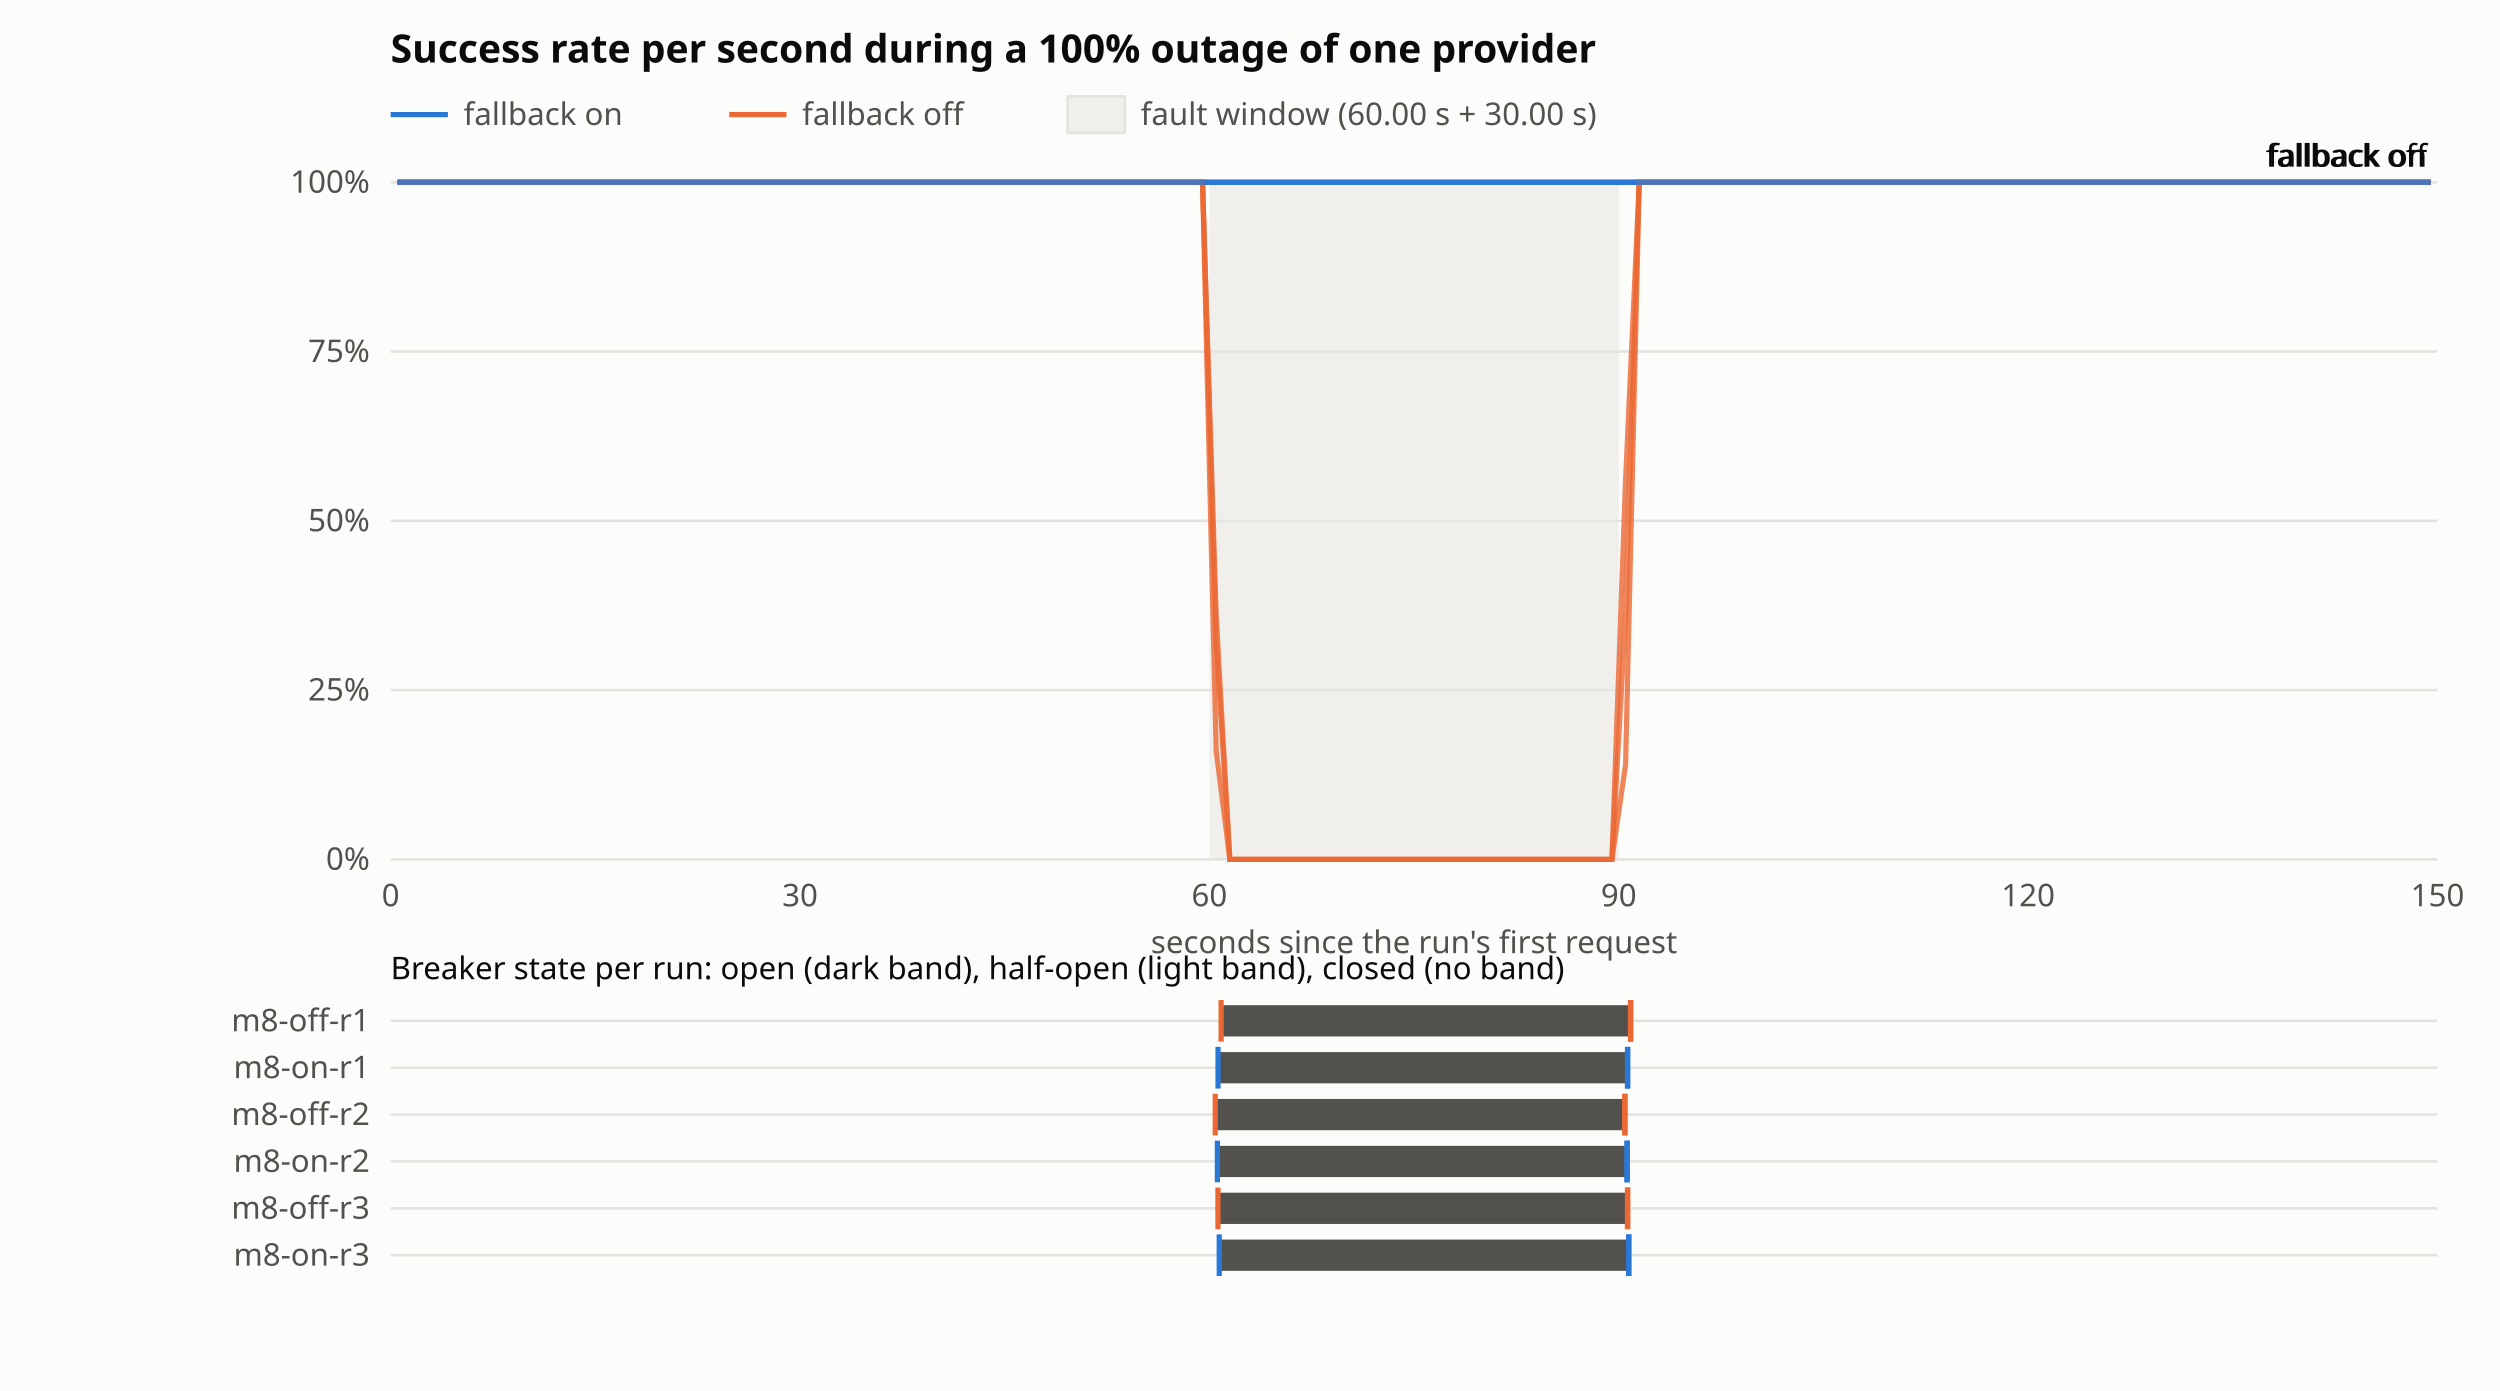
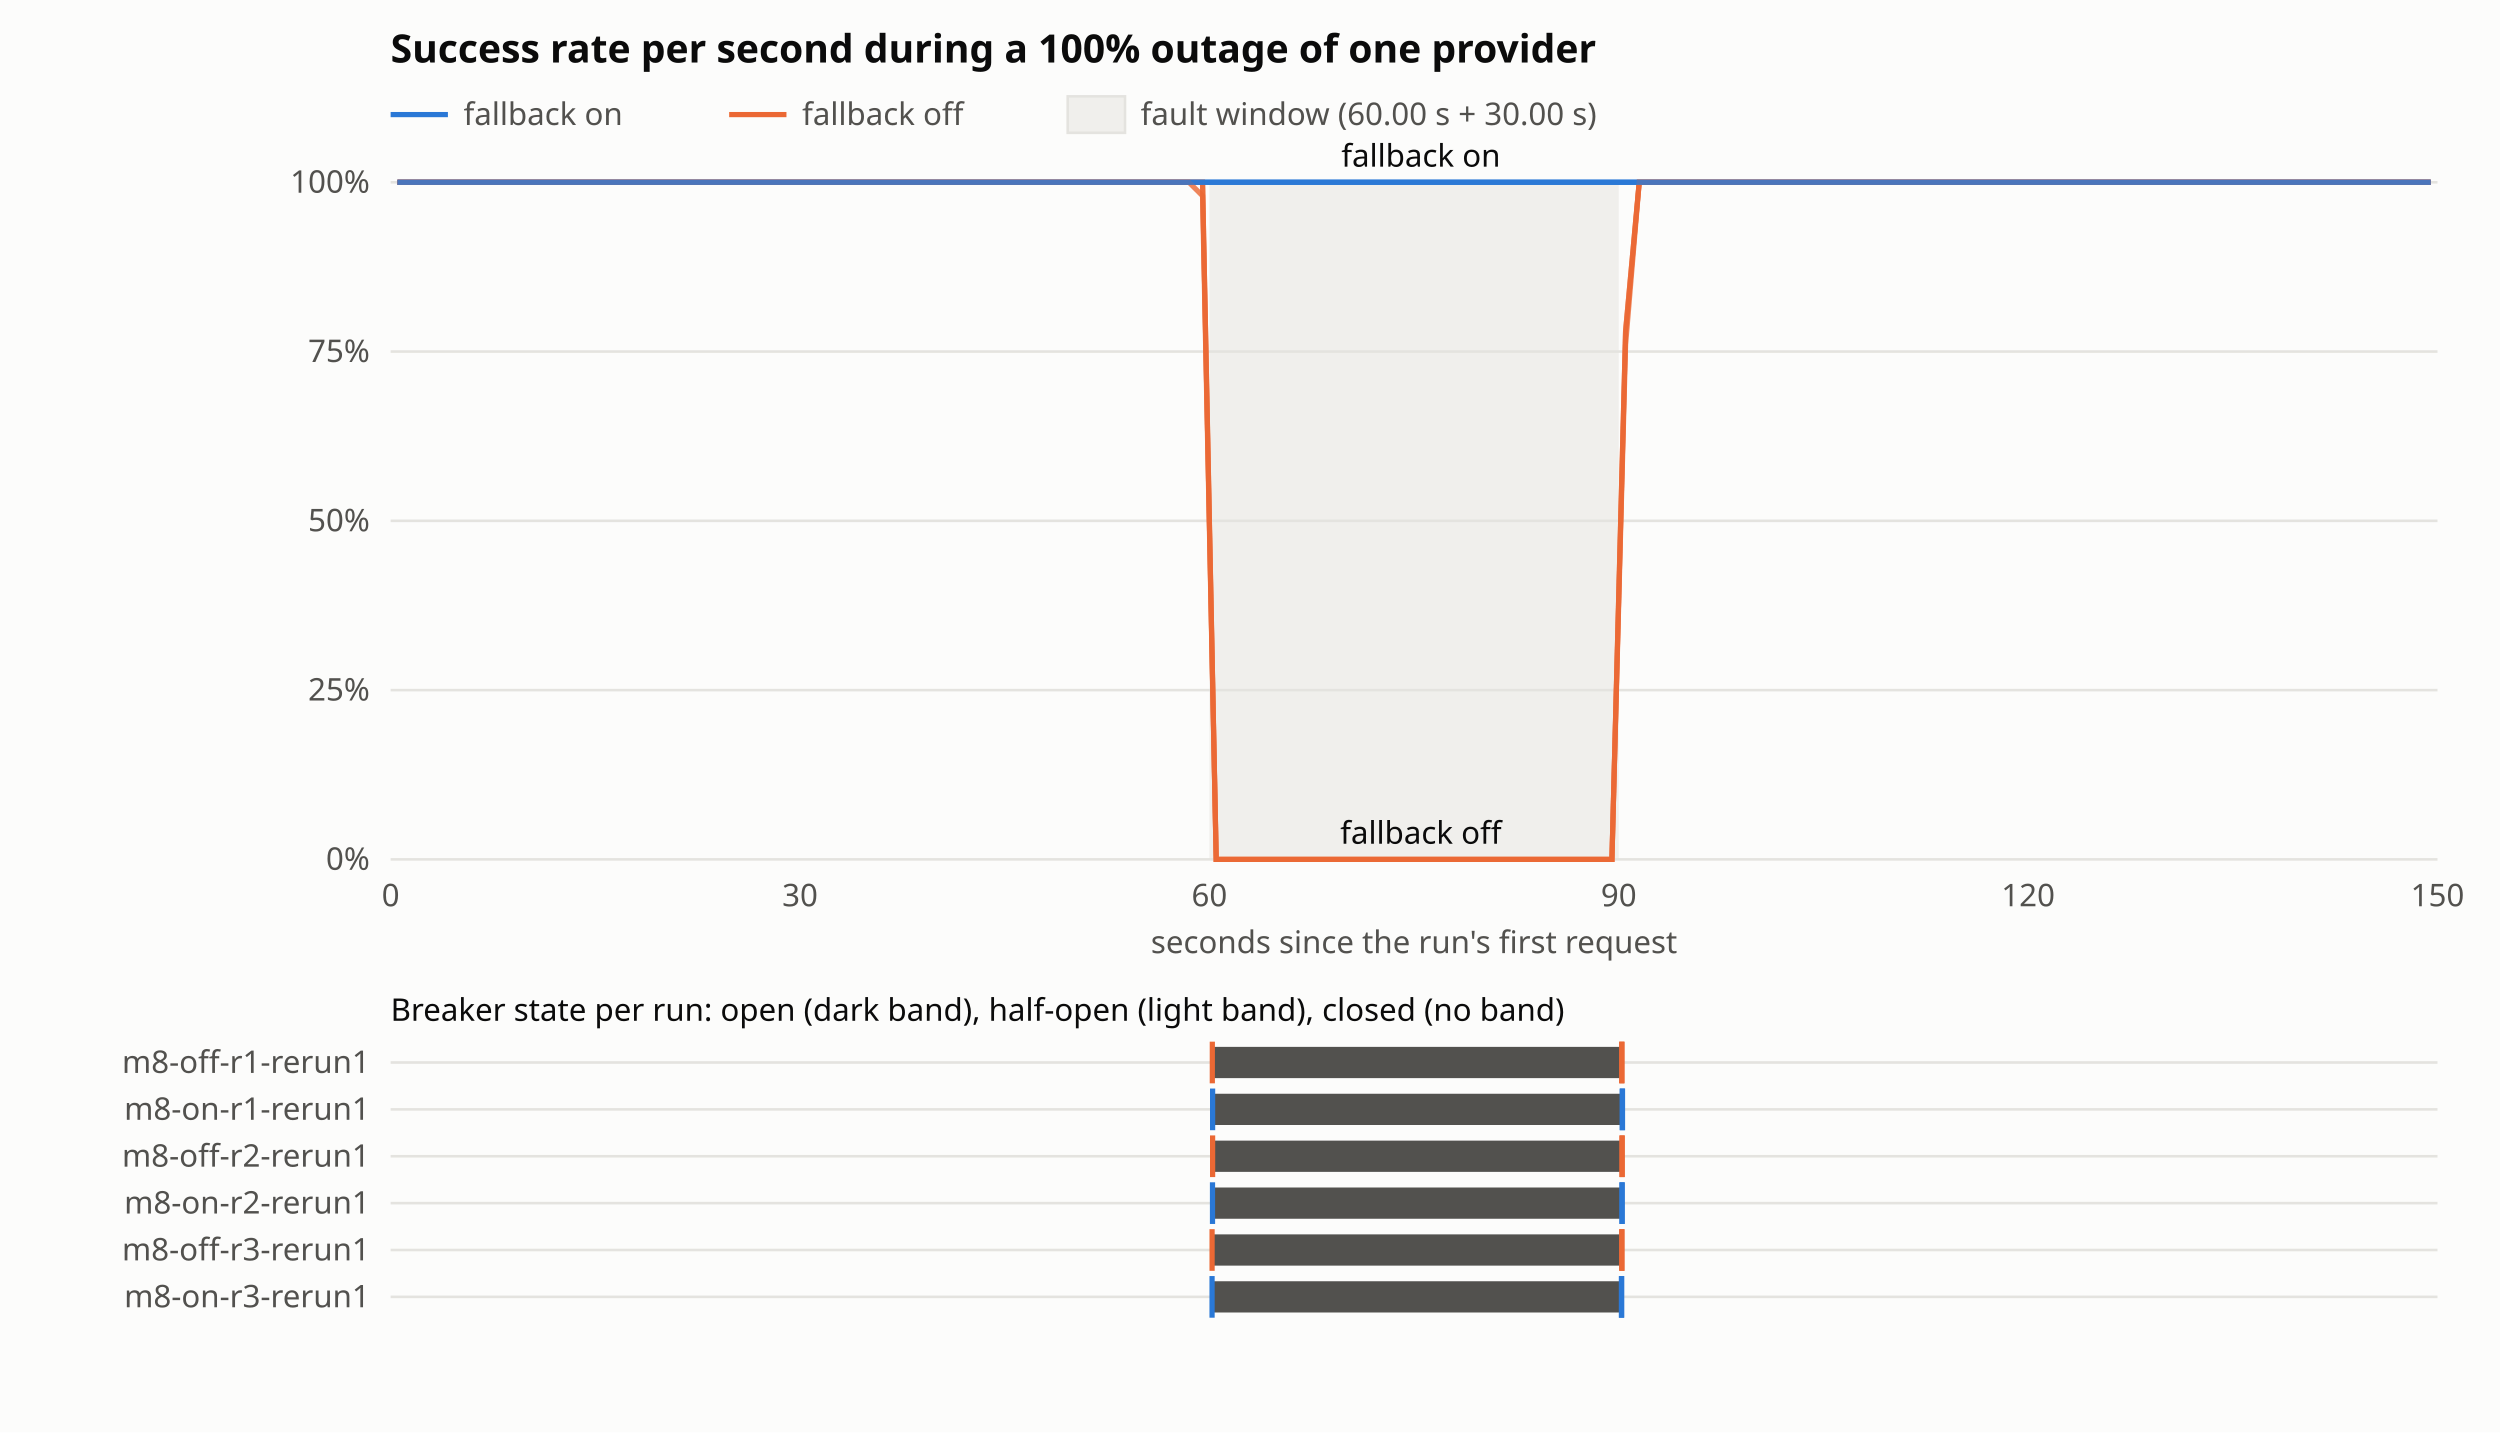
- <svg xmlns="http://www.w3.org/2000/svg" width="960" height="534" viewBox="0 0 960 534" font-family="system-ui, sans-serif" font-size="12">
-   <rect x="0" y="0" width="960" height="534" fill="#fcfcfb" />
+ <svg xmlns="http://www.w3.org/2000/svg" width="960" height="550" viewBox="0 0 960 550" font-family="system-ui, sans-serif" font-size="12">
+   <rect x="0" y="0" width="960" height="550" fill="#fcfcfb" />
  <text x="150" y="24" font-size="15" font-weight="600" fill="#0b0b0b">Success rate per second during a 100% outage of one provider</text>
  <line x1="150" y1="44" x2="172" y2="44" stroke="#2a78d6" stroke-width="2" />
  <text x="178" y="48" fill="#52514e">fallback on</text>
  <line x1="280" y1="44" x2="302" y2="44" stroke="#eb6834" stroke-width="2" />
  <text x="308" y="48" fill="#52514e">fallback off</text>
  <rect x="410" y="37" width="22" height="14" fill="#f0efec" stroke="#e4e3df" />
  <text x="438" y="48" fill="#52514e">fault window (60.00 s + 30.00 s)</text>
  <rect data-role="window" x="464.40" y="70" width="157.20" height="260" fill="#f0efec" />
  <line x1="150" y1="330.00" x2="936" y2="330.00" stroke="#e4e3df" stroke-width="1" />
  <text x="142" y="334.00" text-anchor="end" fill="#52514e">0%</text>
  <line x1="150" y1="265.00" x2="936" y2="265.00" stroke="#e4e3df" stroke-width="1" />
  <text x="142" y="269.00" text-anchor="end" fill="#52514e">25%</text>
  <line x1="150" y1="200.00" x2="936" y2="200.00" stroke="#e4e3df" stroke-width="1" />
  <text x="142" y="204.00" text-anchor="end" fill="#52514e">50%</text>
  <line x1="150" y1="135.00" x2="936" y2="135.00" stroke="#e4e3df" stroke-width="1" />
  <text x="142" y="139.00" text-anchor="end" fill="#52514e">75%</text>
  <line x1="150" y1="70.00" x2="936" y2="70.00" stroke="#e4e3df" stroke-width="1" />
  <text x="142" y="74.00" text-anchor="end" fill="#52514e">100%</text>
  <text x="150.00" y="348" text-anchor="middle" fill="#52514e">0</text>
  <text x="307.20" y="348" text-anchor="middle" fill="#52514e">30</text>
  <text x="464.40" y="348" text-anchor="middle" fill="#52514e">60</text>
  <text x="621.60" y="348" text-anchor="middle" fill="#52514e">90</text>
  <text x="778.80" y="348" text-anchor="middle" fill="#52514e">120</text>
  <text x="936.00" y="348" text-anchor="middle" fill="#52514e">150</text>
  <text x="543.00" y="366" text-anchor="middle" fill="#52514e">seconds since the run's first request</text>
-   <polyline data-run="m8-off-r1" data-variant="off" points="152.62,70.00 157.86,70.00 163.10,70.00 168.34,70.00 173.58,70.00 178.82,70.00 184.06,70.00 189.30,70.00 194.54,70.00 199.78,70.00 205.02,70.00 210.26,70.00 215.50,70.00 220.74,70.00 225.98,70.00 231.22,70.00 236.46,70.00 241.70,70.00 246.94,70.00 252.18,70.00 257.42,70.00 262.66,70.00 267.90,70.00 273.14,70.00 278.38,70.00 283.62,70.00 288.86,70.00 294.10,70.00 299.34,70.00 304.58,70.00 309.82,70.00 315.06,70.00 320.30,70.00 325.54,70.00 330.78,70.00 336.02,70.00 341.26,70.00 346.50,70.00 351.74,70.00 356.98,70.00 362.22,70.00 367.46,70.00 372.70,70.00 377.94,70.00 383.18,70.00 388.42,70.00 393.66,70.00 398.90,70.00 404.14,70.00 409.38,70.00 414.62,70.00 419.86,70.00 425.10,70.00 430.34,70.00 435.58,70.00 440.82,70.00 446.06,70.00 451.30,70.00 456.54,70.00 461.78,70.00 467.02,246.80 472.26,330.00 477.50,330.00 482.74,330.00 487.98,330.00 493.22,330.00 498.46,330.00 503.70,330.00 508.94,330.00 514.18,330.00 519.42,330.00 524.66,330.00 529.90,330.00 535.14,330.00 540.38,330.00 545.62,330.00 550.86,330.00 556.10,330.00 561.34,330.00 566.58,330.00 571.82,330.00 577.06,330.00 582.30,330.00 587.54,330.00 592.78,330.00 598.02,330.00 603.26,330.00 608.50,330.00 613.74,330.00 618.98,330.00 624.22,293.60 629.46,70.00 634.70,70.00 639.94,70.00 645.18,70.00 650.42,70.00 655.66,70.00 660.90,70.00 666.14,70.00 671.38,70.00 676.62,70.00 681.86,70.00 687.10,70.00 692.34,70.00 697.58,70.00 702.82,70.00 708.06,70.00 713.30,70.00 718.54,70.00 723.78,70.00 729.02,70.00 734.26,70.00 739.50,70.00 744.74,70.00 749.98,70.00 755.22,70.00 760.46,70.00 765.70,70.00 770.94,70.00 776.18,70.00 781.42,70.00 786.66,70.00 791.90,70.00 797.14,70.00 802.38,70.00 807.62,70.00 812.86,70.00 818.10,70.00 823.34,70.00 828.58,70.00 833.82,70.00 839.06,70.00 844.30,70.00 849.54,70.00 854.78,70.00 860.02,70.00 865.26,70.00 870.50,70.00 875.74,70.00 880.98,70.00 886.22,70.00 891.46,70.00 896.70,70.00 901.94,70.00 907.18,70.00 912.42,70.00 917.66,70.00 922.90,70.00 928.14,70.00 933.38,70.00" fill="none" stroke="#eb6834" stroke-width="2" stroke-opacity="0.8" />
-   <polyline data-run="m8-on-r1" data-variant="on" points="152.62,70.00 157.86,70.00 163.10,70.00 168.34,70.00 173.58,70.00 178.82,70.00 184.06,70.00 189.30,70.00 194.54,70.00 199.78,70.00 205.02,70.00 210.26,70.00 215.50,70.00 220.74,70.00 225.98,70.00 231.22,70.00 236.46,70.00 241.70,70.00 246.94,70.00 252.18,70.00 257.42,70.00 262.66,70.00 267.90,70.00 273.14,70.00 278.38,70.00 283.62,70.00 288.86,70.00 294.10,70.00 299.34,70.00 304.58,70.00 309.82,70.00 315.06,70.00 320.30,70.00 325.54,70.00 330.78,70.00 336.02,70.00 341.26,70.00 346.50,70.00 351.74,70.00 356.98,70.00 362.22,70.00 367.46,70.00 372.70,70.00 377.94,70.00 383.18,70.00 388.42,70.00 393.66,70.00 398.90,70.00 404.14,70.00 409.38,70.00 414.62,70.00 419.86,70.00 425.10,70.00 430.34,70.00 435.58,70.00 440.82,70.00 446.06,70.00 451.30,70.00 456.54,70.00 461.78,70.00 467.02,70.00 472.26,70.00 477.50,70.00 482.74,70.00 487.98,70.00 493.22,70.00 498.46,70.00 503.70,70.00 508.94,70.00 514.18,70.00 519.42,70.00 524.66,70.00 529.90,70.00 535.14,70.00 540.38,70.00 545.62,70.00 550.86,70.00 556.10,70.00 561.34,70.00 566.58,70.00 571.82,70.00 577.06,70.00 582.30,70.00 587.54,70.00 592.78,70.00 598.02,70.00 603.26,70.00 608.50,70.00 613.74,70.00 618.98,70.00 624.22,70.00 629.46,70.00 634.70,70.00 639.94,70.00 645.18,70.00 650.42,70.00 655.66,70.00 660.90,70.00 666.14,70.00 671.38,70.00 676.62,70.00 681.86,70.00 687.10,70.00 692.34,70.00 697.58,70.00 702.82,70.00 708.06,70.00 713.30,70.00 718.54,70.00 723.78,70.00 729.02,70.00 734.26,70.00 739.50,70.00 744.74,70.00 749.98,70.00 755.22,70.00 760.46,70.00 765.70,70.00 770.94,70.00 776.18,70.00 781.42,70.00 786.66,70.00 791.90,70.00 797.14,70.00 802.38,70.00 807.62,70.00 812.86,70.00 818.10,70.00 823.34,70.00 828.58,70.00 833.82,70.00 839.06,70.00 844.30,70.00 849.54,70.00 854.78,70.00 860.02,70.00 865.26,70.00 870.50,70.00 875.74,70.00 880.98,70.00 886.22,70.00 891.46,70.00 896.70,70.00 901.94,70.00 907.18,70.00 912.42,70.00 917.66,70.00 922.90,70.00 928.14,70.00 933.38,70.00" fill="none" stroke="#2a78d6" stroke-width="2" stroke-opacity="0.8" />
-   <polyline data-run="m8-off-r2" data-variant="off" points="152.62,70.00 157.86,70.00 163.10,70.00 168.34,70.00 173.58,70.00 178.82,70.00 184.06,70.00 189.30,70.00 194.54,70.00 199.78,70.00 205.02,70.00 210.26,70.00 215.50,70.00 220.74,70.00 225.98,70.00 231.22,70.00 236.46,70.00 241.70,70.00 246.94,70.00 252.18,70.00 257.42,70.00 262.66,70.00 267.90,70.00 273.14,70.00 278.38,70.00 283.62,70.00 288.86,70.00 294.10,70.00 299.34,70.00 304.58,70.00 309.82,70.00 315.06,70.00 320.30,70.00 325.54,70.00 330.78,70.00 336.02,70.00 341.26,70.00 346.50,70.00 351.74,70.00 356.98,70.00 362.22,70.00 367.46,70.00 372.70,70.00 377.94,70.00 383.18,70.00 388.42,70.00 393.66,70.00 398.90,70.00 404.14,70.00 409.38,70.00 414.62,70.00 419.86,70.00 425.10,70.00 430.34,70.00 435.58,70.00 440.82,70.00 446.06,70.00 451.30,70.00 456.54,70.00 461.78,70.00 467.02,288.40 472.26,330.00 477.50,330.00 482.74,330.00 487.98,330.00 493.22,330.00 498.46,330.00 503.70,330.00 508.94,330.00 514.18,330.00 519.42,330.00 524.66,330.00 529.90,330.00 535.14,330.00 540.38,330.00 545.62,330.00 550.86,330.00 556.10,330.00 561.34,330.00 566.58,330.00 571.82,330.00 577.06,330.00 582.30,330.00 587.54,330.00 592.78,330.00 598.02,330.00 603.26,330.00 608.50,330.00 613.74,330.00 618.98,330.00 624.22,184.40 629.46,70.00 634.70,70.00 639.94,70.00 645.18,70.00 650.42,70.00 655.66,70.00 660.90,70.00 666.14,70.00 671.38,70.00 676.62,70.00 681.86,70.00 687.10,70.00 692.34,70.00 697.58,70.00 702.82,70.00 708.06,70.00 713.30,70.00 718.54,70.00 723.78,70.00 729.02,70.00 734.26,70.00 739.50,70.00 744.74,70.00 749.98,70.00 755.22,70.00 760.46,70.00 765.70,70.00 770.94,70.00 776.18,70.00 781.42,70.00 786.66,70.00 791.90,70.00 797.14,70.00 802.38,70.00 807.62,70.00 812.86,70.00 818.10,70.00 823.34,70.00 828.58,70.00 833.82,70.00 839.06,70.00 844.30,70.00 849.54,70.00 854.78,70.00 860.02,70.00 865.26,70.00 870.50,70.00 875.74,70.00 880.98,70.00 886.22,70.00 891.46,70.00 896.70,70.00 901.94,70.00 907.18,70.00 912.42,70.00 917.66,70.00 922.90,70.00 928.14,70.00 933.38,70.00" fill="none" stroke="#eb6834" stroke-width="2" stroke-opacity="0.8" />
-   <polyline data-run="m8-on-r2" data-variant="on" points="152.62,70.00 157.86,70.00 163.10,70.00 168.34,70.00 173.58,70.00 178.82,70.00 184.06,70.00 189.30,70.00 194.54,70.00 199.78,70.00 205.02,70.00 210.26,70.00 215.50,70.00 220.74,70.00 225.98,70.00 231.22,70.00 236.46,70.00 241.70,70.00 246.94,70.00 252.18,70.00 257.42,70.00 262.66,70.00 267.90,70.00 273.14,70.00 278.38,70.00 283.62,70.00 288.86,70.00 294.10,70.00 299.34,70.00 304.58,70.00 309.82,70.00 315.06,70.00 320.30,70.00 325.54,70.00 330.78,70.00 336.02,70.00 341.26,70.00 346.50,70.00 351.74,70.00 356.98,70.00 362.22,70.00 367.46,70.00 372.70,70.00 377.94,70.00 383.18,70.00 388.42,70.00 393.66,70.00 398.90,70.00 404.14,70.00 409.38,70.00 414.62,70.00 419.86,70.00 425.10,70.00 430.34,70.00 435.58,70.00 440.82,70.00 446.06,70.00 451.30,70.00 456.54,70.00 461.78,70.00 467.02,70.00 472.26,70.00 477.50,70.00 482.74,70.00 487.98,70.00 493.22,70.00 498.46,70.00 503.70,70.00 508.94,70.00 514.18,70.00 519.42,70.00 524.66,70.00 529.90,70.00 535.14,70.00 540.38,70.00 545.62,70.00 550.86,70.00 556.10,70.00 561.34,70.00 566.58,70.00 571.82,70.00 577.06,70.00 582.30,70.00 587.54,70.00 592.78,70.00 598.02,70.00 603.26,70.00 608.50,70.00 613.74,70.00 618.98,70.00 624.22,70.00 629.46,70.00 634.70,70.00 639.94,70.00 645.18,70.00 650.42,70.00 655.66,70.00 660.90,70.00 666.14,70.00 671.38,70.00 676.62,70.00 681.86,70.00 687.10,70.00 692.34,70.00 697.58,70.00 702.82,70.00 708.06,70.00 713.30,70.00 718.54,70.00 723.78,70.00 729.02,70.00 734.26,70.00 739.50,70.00 744.74,70.00 749.98,70.00 755.22,70.00 760.46,70.00 765.70,70.00 770.94,70.00 776.18,70.00 781.42,70.00 786.66,70.00 791.90,70.00 797.14,70.00 802.38,70.00 807.62,70.00 812.86,70.00 818.10,70.00 823.34,70.00 828.58,70.00 833.82,70.00 839.06,70.00 844.30,70.00 849.54,70.00 854.78,70.00 860.02,70.00 865.26,70.00 870.50,70.00 875.74,70.00 880.98,70.00 886.22,70.00 891.46,70.00 896.70,70.00 901.94,70.00 907.18,70.00 912.42,70.00 917.66,70.00 922.90,70.00 928.14,70.00 933.38,70.00" fill="none" stroke="#2a78d6" stroke-width="2" stroke-opacity="0.8" />
-   <polyline data-run="m8-off-r3" data-variant="off" points="152.62,70.00 157.86,70.00 163.10,70.00 168.34,70.00 173.58,70.00 178.82,70.00 184.06,70.00 189.30,70.00 194.54,70.00 199.78,70.00 205.02,70.00 210.26,70.00 215.50,70.00 220.74,70.00 225.98,70.00 231.22,70.00 236.46,70.00 241.70,70.00 246.94,70.00 252.18,70.00 257.42,70.00 262.66,70.00 267.90,70.00 273.14,70.00 278.38,70.00 283.62,70.00 288.86,70.00 294.10,70.00 299.34,70.00 304.58,70.00 309.82,70.00 315.06,70.00 320.30,70.00 325.54,70.00 330.78,70.00 336.02,70.00 341.26,70.00 346.50,70.00 351.74,70.00 356.98,70.00 362.22,70.00 367.46,70.00 372.70,70.00 377.94,70.00 383.18,70.00 388.42,70.00 393.66,70.00 398.90,70.00 404.14,70.00 409.38,70.00 414.62,70.00 419.86,70.00 425.10,70.00 430.34,70.00 435.58,70.00 440.82,70.00 446.06,70.00 451.30,70.00 456.54,70.00 461.78,70.00 467.02,236.40 472.26,330.00 477.50,330.00 482.74,330.00 487.98,330.00 493.22,330.00 498.46,330.00 503.70,330.00 508.94,330.00 514.18,330.00 519.42,330.00 524.66,330.00 529.90,330.00 535.14,330.00 540.38,330.00 545.62,330.00 550.86,330.00 556.10,330.00 561.34,330.00 566.58,330.00 571.82,330.00 577.06,330.00 582.30,330.00 587.54,330.00 592.78,330.00 598.02,330.00 603.26,330.00 608.50,330.00 613.74,330.00 618.98,330.00 624.22,236.40 629.46,70.00 634.70,70.00 639.94,70.00 645.18,70.00 650.42,70.00 655.66,70.00 660.90,70.00 666.14,70.00 671.38,70.00 676.62,70.00 681.86,70.00 687.10,70.00 692.34,70.00 697.58,70.00 702.82,70.00 708.06,70.00 713.30,70.00 718.54,70.00 723.78,70.00 729.02,70.00 734.26,70.00 739.50,70.00 744.74,70.00 749.98,70.00 755.22,70.00 760.46,70.00 765.70,70.00 770.94,70.00 776.18,70.00 781.42,70.00 786.66,70.00 791.90,70.00 797.14,70.00 802.38,70.00 807.62,70.00 812.86,70.00 818.10,70.00 823.34,70.00 828.58,70.00 833.82,70.00 839.06,70.00 844.30,70.00 849.54,70.00 854.78,70.00 860.02,70.00 865.26,70.00 870.50,70.00 875.74,70.00 880.98,70.00 886.22,70.00 891.46,70.00 896.70,70.00 901.94,70.00 907.18,70.00 912.42,70.00 917.66,70.00 922.90,70.00 928.14,70.00 933.38,70.00" fill="none" stroke="#eb6834" stroke-width="2" stroke-opacity="0.8" />
-   <polyline data-run="m8-on-r3" data-variant="on" points="152.62,70.00 157.86,70.00 163.10,70.00 168.34,70.00 173.58,70.00 178.82,70.00 184.06,70.00 189.30,70.00 194.54,70.00 199.78,70.00 205.02,70.00 210.26,70.00 215.50,70.00 220.74,70.00 225.98,70.00 231.22,70.00 236.46,70.00 241.70,70.00 246.94,70.00 252.18,70.00 257.42,70.00 262.66,70.00 267.90,70.00 273.14,70.00 278.38,70.00 283.62,70.00 288.86,70.00 294.10,70.00 299.34,70.00 304.58,70.00 309.82,70.00 315.06,70.00 320.30,70.00 325.54,70.00 330.78,70.00 336.02,70.00 341.26,70.00 346.50,70.00 351.74,70.00 356.98,70.00 362.22,70.00 367.46,70.00 372.70,70.00 377.94,70.00 383.18,70.00 388.42,70.00 393.66,70.00 398.90,70.00 404.14,70.00 409.38,70.00 414.62,70.00 419.86,70.00 425.10,70.00 430.34,70.00 435.58,70.00 440.82,70.00 446.06,70.00 451.30,70.00 456.54,70.00 461.78,70.00 467.02,70.00 472.26,70.00 477.50,70.00 482.74,70.00 487.98,70.00 493.22,70.00 498.46,70.00 503.70,70.00 508.94,70.00 514.18,70.00 519.42,70.00 524.66,70.00 529.90,70.00 535.14,70.00 540.38,70.00 545.62,70.00 550.86,70.00 556.10,70.00 561.34,70.00 566.58,70.00 571.82,70.00 577.06,70.00 582.30,70.00 587.54,70.00 592.78,70.00 598.02,70.00 603.26,70.00 608.50,70.00 613.74,70.00 618.98,70.00 624.22,70.00 629.46,70.00 634.70,70.00 639.94,70.00 645.18,70.00 650.42,70.00 655.66,70.00 660.90,70.00 666.14,70.00 671.38,70.00 676.62,70.00 681.86,70.00 687.10,70.00 692.34,70.00 697.58,70.00 702.82,70.00 708.06,70.00 713.30,70.00 718.54,70.00 723.78,70.00 729.02,70.00 734.26,70.00 739.50,70.00 744.74,70.00 749.98,70.00 755.22,70.00 760.46,70.00 765.70,70.00 770.94,70.00 776.18,70.00 781.42,70.00 786.66,70.00 791.90,70.00 797.14,70.00 802.38,70.00 807.62,70.00 812.86,70.00 818.10,70.00 823.34,70.00 828.58,70.00 833.82,70.00 839.06,70.00 844.30,70.00 849.54,70.00 854.78,70.00 860.02,70.00 865.26,70.00 870.50,70.00 875.74,70.00 880.98,70.00 886.22,70.00 891.46,70.00 896.70,70.00 901.94,70.00 907.18,70.00 912.42,70.00 917.66,70.00 922.90,70.00 928.14,70.00 933.38,70.00" fill="none" stroke="#2a78d6" stroke-width="2" stroke-opacity="0.8" />
-   <text x="932.00" y="64.00" text-anchor="end" fill="#0b0b0b">fallback on</text>
-   <text x="932.00" y="64.00" text-anchor="end" fill="#0b0b0b">fallback off</text>
-   <text x="150" y="376" fill="#0b0b0b">Breaker state per run: open (dark band), half-open (light band), closed (no band)</text>
-   <text x="142" y="396.00" text-anchor="end" fill="#52514e">m8-off-r1</text>
-   <line x1="150" y1="392.00" x2="936" y2="392.00" stroke="#e4e3df" stroke-width="1" />
-   <rect x="468.91" y="386" width="157.19" height="12" fill="#52514e" />
-   <rect x="626.10" y="386" width="0.12" height="12" fill="#a9a8a2" />
-   <g data-role="breaker" data-run="m8-off-r1" data-to="open">
-     <line x1="468.91" y1="384" x2="468.91" y2="400" stroke="#eb6834" stroke-width="2" />
+   <polyline data-run="m8-off-r1-rerun1" data-variant="off" points="152.62,70.00 157.86,70.00 163.10,70.00 168.34,70.00 173.58,70.00 178.82,70.00 184.06,70.00 189.30,70.00 194.54,70.00 199.78,70.00 205.02,70.00 210.26,70.00 215.50,70.00 220.74,70.00 225.98,70.00 231.22,70.00 236.46,70.00 241.70,70.00 246.94,70.00 252.18,70.00 257.42,70.00 262.66,70.00 267.90,70.00 273.14,70.00 278.38,70.00 283.62,70.00 288.86,70.00 294.10,70.00 299.34,70.00 304.58,70.00 309.82,70.00 315.06,70.00 320.30,70.00 325.54,70.00 330.78,70.00 336.02,70.00 341.26,70.00 346.50,70.00 351.74,70.00 356.98,70.00 362.22,70.00 367.46,70.00 372.70,70.00 377.94,70.00 383.18,70.00 388.42,70.00 393.66,70.00 398.90,70.00 404.14,70.00 409.38,70.00 414.62,70.00 419.86,70.00 425.10,70.00 430.34,70.00 435.58,70.00 440.82,70.00 446.06,70.00 451.30,70.00 456.54,70.00 461.78,70.00 467.02,330.00 472.26,330.00 477.50,330.00 482.74,330.00 487.98,330.00 493.22,330.00 498.46,330.00 503.70,330.00 508.94,330.00 514.18,330.00 519.42,330.00 524.66,330.00 529.90,330.00 535.14,330.00 540.38,330.00 545.62,330.00 550.86,330.00 556.10,330.00 561.34,330.00 566.58,330.00 571.82,330.00 577.06,330.00 582.30,330.00 587.54,330.00 592.78,330.00 598.02,330.00 603.26,330.00 608.50,330.00 613.74,330.00 618.98,330.00 624.22,127.20 629.46,70.00 634.70,70.00 639.94,70.00 645.18,70.00 650.42,70.00 655.66,70.00 660.90,70.00 666.14,70.00 671.38,70.00 676.62,70.00 681.86,70.00 687.10,70.00 692.34,70.00 697.58,70.00 702.82,70.00 708.06,70.00 713.30,70.00 718.54,70.00 723.78,70.00 729.02,70.00 734.26,70.00 739.50,70.00 744.74,70.00 749.98,70.00 755.22,70.00 760.46,70.00 765.70,70.00 770.94,70.00 776.18,70.00 781.42,70.00 786.66,70.00 791.90,70.00 797.14,70.00 802.38,70.00 807.62,70.00 812.86,70.00 818.10,70.00 823.34,70.00 828.58,70.00 833.82,70.00 839.06,70.00 844.30,70.00 849.54,70.00 854.78,70.00 860.02,70.00 865.26,70.00 870.50,70.00 875.74,70.00 880.98,70.00 886.22,70.00 891.46,70.00 896.70,70.00 901.94,70.00 907.18,70.00 912.42,70.00 917.66,70.00 922.90,70.00 928.14,70.00 933.38,70.00" fill="none" stroke="#eb6834" stroke-width="2" stroke-opacity="0.8" />
+   <polyline data-run="m8-on-r1-rerun1" data-variant="on" points="152.62,70.00 157.86,70.00 163.10,70.00 168.34,70.00 173.58,70.00 178.82,70.00 184.06,70.00 189.30,70.00 194.54,70.00 199.78,70.00 205.02,70.00 210.26,70.00 215.50,70.00 220.74,70.00 225.98,70.00 231.22,70.00 236.46,70.00 241.70,70.00 246.94,70.00 252.18,70.00 257.42,70.00 262.66,70.00 267.90,70.00 273.14,70.00 278.38,70.00 283.62,70.00 288.86,70.00 294.10,70.00 299.34,70.00 304.58,70.00 309.82,70.00 315.06,70.00 320.30,70.00 325.54,70.00 330.78,70.00 336.02,70.00 341.26,70.00 346.50,70.00 351.74,70.00 356.98,70.00 362.22,70.00 367.46,70.00 372.70,70.00 377.94,70.00 383.18,70.00 388.42,70.00 393.66,70.00 398.90,70.00 404.14,70.00 409.38,70.00 414.62,70.00 419.86,70.00 425.10,70.00 430.34,70.00 435.58,70.00 440.82,70.00 446.06,70.00 451.30,70.00 456.54,70.00 461.78,70.00 467.02,70.00 472.26,70.00 477.50,70.00 482.74,70.00 487.98,70.00 493.22,70.00 498.46,70.00 503.70,70.00 508.94,70.00 514.18,70.00 519.42,70.00 524.66,70.00 529.90,70.00 535.14,70.00 540.38,70.00 545.62,70.00 550.86,70.00 556.10,70.00 561.34,70.00 566.58,70.00 571.82,70.00 577.06,70.00 582.30,70.00 587.54,70.00 592.78,70.00 598.02,70.00 603.26,70.00 608.50,70.00 613.74,70.00 618.98,70.00 624.22,70.00 629.46,70.00 634.70,70.00 639.94,70.00 645.18,70.00 650.42,70.00 655.66,70.00 660.90,70.00 666.14,70.00 671.38,70.00 676.62,70.00 681.86,70.00 687.10,70.00 692.34,70.00 697.58,70.00 702.82,70.00 708.06,70.00 713.30,70.00 718.54,70.00 723.78,70.00 729.02,70.00 734.26,70.00 739.50,70.00 744.74,70.00 749.98,70.00 755.22,70.00 760.46,70.00 765.70,70.00 770.94,70.00 776.18,70.00 781.42,70.00 786.66,70.00 791.90,70.00 797.14,70.00 802.38,70.00 807.62,70.00 812.86,70.00 818.10,70.00 823.34,70.00 828.58,70.00 833.82,70.00 839.06,70.00 844.30,70.00 849.54,70.00 854.78,70.00 860.02,70.00 865.26,70.00 870.50,70.00 875.74,70.00 880.98,70.00 886.22,70.00 891.46,70.00 896.70,70.00 901.94,70.00 907.18,70.00 912.42,70.00 917.66,70.00 922.90,70.00 928.14,70.00 933.38,70.00" fill="none" stroke="#2a78d6" stroke-width="2" stroke-opacity="0.8" />
+   <polyline data-run="m8-off-r2-rerun1" data-variant="off" points="152.62,70.00 157.86,70.00 163.10,70.00 168.34,70.00 173.58,70.00 178.82,70.00 184.06,70.00 189.30,70.00 194.54,70.00 199.78,70.00 205.02,70.00 210.26,70.00 215.50,70.00 220.74,70.00 225.98,70.00 231.22,70.00 236.46,70.00 241.70,70.00 246.94,70.00 252.18,70.00 257.42,70.00 262.66,70.00 267.90,70.00 273.14,70.00 278.38,70.00 283.62,70.00 288.86,70.00 294.10,70.00 299.34,70.00 304.58,70.00 309.82,70.00 315.06,70.00 320.30,70.00 325.54,70.00 330.78,70.00 336.02,70.00 341.26,70.00 346.50,70.00 351.74,70.00 356.98,70.00 362.22,70.00 367.46,70.00 372.70,70.00 377.94,70.00 383.18,70.00 388.42,70.00 393.66,70.00 398.90,70.00 404.14,70.00 409.38,70.00 414.62,70.00 419.86,70.00 425.10,70.00 430.34,70.00 435.58,70.00 440.82,70.00 446.06,70.00 451.30,70.00 456.54,70.00 461.78,70.00 467.02,330.00 472.26,330.00 477.50,330.00 482.74,330.00 487.98,330.00 493.22,330.00 498.46,330.00 503.70,330.00 508.94,330.00 514.18,330.00 519.42,330.00 524.66,330.00 529.90,330.00 535.14,330.00 540.38,330.00 545.62,330.00 550.86,330.00 556.10,330.00 561.34,330.00 566.58,330.00 571.82,330.00 577.06,330.00 582.30,330.00 587.54,330.00 592.78,330.00 598.02,330.00 603.26,330.00 608.50,330.00 613.74,330.00 618.98,330.00 624.22,132.40 629.46,70.00 634.70,70.00 639.94,70.00 645.18,70.00 650.42,70.00 655.66,70.00 660.90,70.00 666.14,70.00 671.38,70.00 676.62,70.00 681.86,70.00 687.10,70.00 692.34,70.00 697.58,70.00 702.82,70.00 708.06,70.00 713.30,70.00 718.54,70.00 723.78,70.00 729.02,70.00 734.26,70.00 739.50,70.00 744.74,70.00 749.98,70.00 755.22,70.00 760.46,70.00 765.70,70.00 770.94,70.00 776.18,70.00 781.42,70.00 786.66,70.00 791.90,70.00 797.14,70.00 802.38,70.00 807.62,70.00 812.86,70.00 818.10,70.00 823.34,70.00 828.58,70.00 833.82,70.00 839.06,70.00 844.30,70.00 849.54,70.00 854.78,70.00 860.02,70.00 865.26,70.00 870.50,70.00 875.74,70.00 880.98,70.00 886.22,70.00 891.46,70.00 896.70,70.00 901.94,70.00 907.18,70.00 912.42,70.00 917.66,70.00 922.90,70.00 928.14,70.00 933.38,70.00" fill="none" stroke="#eb6834" stroke-width="2" stroke-opacity="0.8" />
+   <polyline data-run="m8-on-r2-rerun1" data-variant="on" points="152.62,70.00 157.86,70.00 163.10,70.00 168.34,70.00 173.58,70.00 178.82,70.00 184.06,70.00 189.30,70.00 194.54,70.00 199.78,70.00 205.02,70.00 210.26,70.00 215.50,70.00 220.74,70.00 225.98,70.00 231.22,70.00 236.46,70.00 241.70,70.00 246.94,70.00 252.18,70.00 257.42,70.00 262.66,70.00 267.90,70.00 273.14,70.00 278.38,70.00 283.62,70.00 288.86,70.00 294.10,70.00 299.34,70.00 304.58,70.00 309.82,70.00 315.06,70.00 320.30,70.00 325.54,70.00 330.78,70.00 336.02,70.00 341.26,70.00 346.50,70.00 351.74,70.00 356.98,70.00 362.22,70.00 367.46,70.00 372.70,70.00 377.94,70.00 383.18,70.00 388.42,70.00 393.66,70.00 398.90,70.00 404.14,70.00 409.38,70.00 414.62,70.00 419.86,70.00 425.10,70.00 430.34,70.00 435.58,70.00 440.82,70.00 446.06,70.00 451.30,70.00 456.54,70.00 461.78,70.00 467.02,70.00 472.26,70.00 477.50,70.00 482.74,70.00 487.98,70.00 493.22,70.00 498.46,70.00 503.70,70.00 508.94,70.00 514.18,70.00 519.42,70.00 524.66,70.00 529.90,70.00 535.14,70.00 540.38,70.00 545.62,70.00 550.86,70.00 556.10,70.00 561.34,70.00 566.58,70.00 571.82,70.00 577.06,70.00 582.30,70.00 587.54,70.00 592.78,70.00 598.02,70.00 603.26,70.00 608.50,70.00 613.74,70.00 618.98,70.00 624.22,70.00 629.46,70.00 634.70,70.00 639.94,70.00 645.18,70.00 650.42,70.00 655.66,70.00 660.90,70.00 666.14,70.00 671.38,70.00 676.62,70.00 681.86,70.00 687.10,70.00 692.34,70.00 697.58,70.00 702.82,70.00 708.06,70.00 713.30,70.00 718.54,70.00 723.78,70.00 729.02,70.00 734.26,70.00 739.50,70.00 744.74,70.00 749.98,70.00 755.22,70.00 760.46,70.00 765.70,70.00 770.94,70.00 776.18,70.00 781.42,70.00 786.66,70.00 791.90,70.00 797.14,70.00 802.38,70.00 807.62,70.00 812.86,70.00 818.10,70.00 823.34,70.00 828.58,70.00 833.82,70.00 839.06,70.00 844.30,70.00 849.54,70.00 854.78,70.00 860.02,70.00 865.26,70.00 870.50,70.00 875.74,70.00 880.98,70.00 886.22,70.00 891.46,70.00 896.70,70.00 901.94,70.00 907.18,70.00 912.42,70.00 917.66,70.00 922.90,70.00 928.14,70.00 933.38,70.00" fill="none" stroke="#2a78d6" stroke-width="2" stroke-opacity="0.8" />
+   <polyline data-run="m8-off-r3-rerun1" data-variant="off" points="152.62,70.00 157.86,70.00 163.10,70.00 168.34,70.00 173.58,70.00 178.82,70.00 184.06,70.00 189.30,70.00 194.54,70.00 199.78,70.00 205.02,70.00 210.26,70.00 215.50,70.00 220.74,70.00 225.98,70.00 231.22,70.00 236.46,70.00 241.70,70.00 246.94,70.00 252.18,70.00 257.42,70.00 262.66,70.00 267.90,70.00 273.14,70.00 278.38,70.00 283.62,70.00 288.86,70.00 294.10,70.00 299.34,70.00 304.58,70.00 309.82,70.00 315.06,70.00 320.30,70.00 325.54,70.00 330.78,70.00 336.02,70.00 341.26,70.00 346.50,70.00 351.74,70.00 356.98,70.00 362.22,70.00 367.46,70.00 372.70,70.00 377.94,70.00 383.18,70.00 388.42,70.00 393.66,70.00 398.90,70.00 404.14,70.00 409.38,70.00 414.62,70.00 419.86,70.00 425.10,70.00 430.34,70.00 435.58,70.00 440.82,70.00 446.06,70.00 451.30,70.00 456.54,70.00 461.78,75.20 467.02,330.00 472.26,330.00 477.50,330.00 482.74,330.00 487.98,330.00 493.22,330.00 498.46,330.00 503.70,330.00 508.94,330.00 514.18,330.00 519.42,330.00 524.66,330.00 529.90,330.00 535.14,330.00 540.38,330.00 545.62,330.00 550.86,330.00 556.10,330.00 561.34,330.00 566.58,330.00 571.82,330.00 577.06,330.00 582.30,330.00 587.54,330.00 592.78,330.00 598.02,330.00 603.26,330.00 608.50,330.00 613.74,330.00 618.98,330.00 624.22,127.20 629.46,70.00 634.70,70.00 639.94,70.00 645.18,70.00 650.42,70.00 655.66,70.00 660.90,70.00 666.14,70.00 671.38,70.00 676.62,70.00 681.86,70.00 687.10,70.00 692.34,70.00 697.58,70.00 702.82,70.00 708.06,70.00 713.30,70.00 718.54,70.00 723.78,70.00 729.02,70.00 734.26,70.00 739.50,70.00 744.74,70.00 749.98,70.00 755.22,70.00 760.46,70.00 765.70,70.00 770.94,70.00 776.18,70.00 781.42,70.00 786.66,70.00 791.90,70.00 797.14,70.00 802.38,70.00 807.62,70.00 812.86,70.00 818.10,70.00 823.34,70.00 828.58,70.00 833.82,70.00 839.06,70.00 844.30,70.00 849.54,70.00 854.78,70.00 860.02,70.00 865.26,70.00 870.50,70.00 875.74,70.00 880.98,70.00 886.22,70.00 891.46,70.00 896.70,70.00 901.94,70.00 907.18,70.00 912.42,70.00 917.66,70.00 922.90,70.00 928.14,70.00 933.38,70.00" fill="none" stroke="#eb6834" stroke-width="2" stroke-opacity="0.8" />
+   <polyline data-run="m8-on-r3-rerun1" data-variant="on" points="152.62,70.00 157.86,70.00 163.10,70.00 168.34,70.00 173.58,70.00 178.82,70.00 184.06,70.00 189.30,70.00 194.54,70.00 199.78,70.00 205.02,70.00 210.26,70.00 215.50,70.00 220.74,70.00 225.98,70.00 231.22,70.00 236.46,70.00 241.70,70.00 246.94,70.00 252.18,70.00 257.42,70.00 262.66,70.00 267.90,70.00 273.14,70.00 278.38,70.00 283.62,70.00 288.86,70.00 294.10,70.00 299.34,70.00 304.58,70.00 309.82,70.00 315.06,70.00 320.30,70.00 325.54,70.00 330.78,70.00 336.02,70.00 341.26,70.00 346.50,70.00 351.74,70.00 356.98,70.00 362.22,70.00 367.46,70.00 372.70,70.00 377.94,70.00 383.18,70.00 388.42,70.00 393.66,70.00 398.90,70.00 404.14,70.00 409.38,70.00 414.62,70.00 419.86,70.00 425.10,70.00 430.34,70.00 435.58,70.00 440.82,70.00 446.06,70.00 451.30,70.00 456.54,70.00 461.78,70.00 467.02,70.00 472.26,70.00 477.50,70.00 482.74,70.00 487.98,70.00 493.22,70.00 498.46,70.00 503.70,70.00 508.94,70.00 514.18,70.00 519.42,70.00 524.66,70.00 529.90,70.00 535.14,70.00 540.38,70.00 545.62,70.00 550.86,70.00 556.10,70.00 561.34,70.00 566.58,70.00 571.82,70.00 577.06,70.00 582.30,70.00 587.54,70.00 592.78,70.00 598.02,70.00 603.26,70.00 608.50,70.00 613.74,70.00 618.98,70.00 624.22,70.00 629.46,70.00 634.70,70.00 639.94,70.00 645.18,70.00 650.42,70.00 655.66,70.00 660.90,70.00 666.14,70.00 671.38,70.00 676.62,70.00 681.86,70.00 687.10,70.00 692.34,70.00 697.58,70.00 702.82,70.00 708.06,70.00 713.30,70.00 718.54,70.00 723.78,70.00 729.02,70.00 734.26,70.00 739.50,70.00 744.74,70.00 749.98,70.00 755.22,70.00 760.46,70.00 765.70,70.00 770.94,70.00 776.18,70.00 781.42,70.00 786.66,70.00 791.90,70.00 797.14,70.00 802.38,70.00 807.62,70.00 812.86,70.00 818.10,70.00 823.34,70.00 828.58,70.00 833.82,70.00 839.06,70.00 844.30,70.00 849.54,70.00 854.78,70.00 860.02,70.00 865.26,70.00 870.50,70.00 875.74,70.00 880.98,70.00 886.22,70.00 891.46,70.00 896.70,70.00 901.94,70.00 907.18,70.00 912.42,70.00 917.66,70.00 922.90,70.00 928.14,70.00 933.38,70.00" fill="none" stroke="#2a78d6" stroke-width="2" stroke-opacity="0.8" />
+   <text x="545.62" y="64.00" text-anchor="middle" fill="#0b0b0b">fallback on</text>
+   <text x="545.62" y="324.00" text-anchor="middle" fill="#0b0b0b">fallback off</text>
+   <text x="150" y="392" fill="#0b0b0b">Breaker state per run: open (dark band), half-open (light band), closed (no band)</text>
+   <text x="142" y="412.00" text-anchor="end" fill="#52514e">m8-off-r1-rerun1</text>
+   <line x1="150" y1="408.00" x2="936" y2="408.00" stroke="#e4e3df" stroke-width="1" />
+   <rect x="465.53" y="402" width="157.20" height="12" fill="#52514e" />
+   <rect x="622.73" y="402" width="0.10" height="12" fill="#a9a8a2" />
+   <g data-role="breaker" data-run="m8-off-r1-rerun1" data-to="open">
+     <line x1="465.53" y1="400" x2="465.53" y2="416" stroke="#eb6834" stroke-width="2" />
  </g>
-   <g data-role="breaker" data-run="m8-off-r1" data-to="half_open">
-     <line x1="626.10" y1="384" x2="626.10" y2="400" stroke="#eb6834" stroke-width="2" />
+   <g data-role="breaker" data-run="m8-off-r1-rerun1" data-to="half_open">
+     <line x1="622.73" y1="400" x2="622.73" y2="416" stroke="#eb6834" stroke-width="2" />
  </g>
-   <g data-role="breaker" data-run="m8-off-r1" data-to="closed">
-     <line x1="626.22" y1="384" x2="626.22" y2="400" stroke="#eb6834" stroke-width="2" />
+   <g data-role="breaker" data-run="m8-off-r1-rerun1" data-to="closed">
+     <line x1="622.84" y1="400" x2="622.84" y2="416" stroke="#eb6834" stroke-width="2" />
  </g>
-   <text x="142" y="414.00" text-anchor="end" fill="#52514e">m8-on-r1</text>
-   <line x1="150" y1="410.00" x2="936" y2="410.00" stroke="#e4e3df" stroke-width="1" />
-   <rect x="467.72" y="404" width="157.23" height="12" fill="#52514e" />
-   <rect x="624.95" y="404" width="0.13" height="12" fill="#a9a8a2" />
-   <g data-role="breaker" data-run="m8-on-r1" data-to="open">
-     <line x1="467.72" y1="402" x2="467.72" y2="418" stroke="#2a78d6" stroke-width="2" />
+   <text x="142" y="430.00" text-anchor="end" fill="#52514e">m8-on-r1-rerun1</text>
+   <line x1="150" y1="426.00" x2="936" y2="426.00" stroke="#e4e3df" stroke-width="1" />
+   <rect x="465.64" y="420" width="157.29" height="12" fill="#52514e" />
+   <rect x="622.93" y="420" width="0.10" height="12" fill="#a9a8a2" />
+   <g data-role="breaker" data-run="m8-on-r1-rerun1" data-to="open">
+     <line x1="465.64" y1="418" x2="465.64" y2="434" stroke="#2a78d6" stroke-width="2" />
  </g>
-   <g data-role="breaker" data-run="m8-on-r1" data-to="half_open">
-     <line x1="624.95" y1="402" x2="624.95" y2="418" stroke="#2a78d6" stroke-width="2" />
+   <g data-role="breaker" data-run="m8-on-r1-rerun1" data-to="half_open">
+     <line x1="622.93" y1="418" x2="622.93" y2="434" stroke="#2a78d6" stroke-width="2" />
  </g>
-   <g data-role="breaker" data-run="m8-on-r1" data-to="closed">
-     <line x1="625.07" y1="402" x2="625.07" y2="418" stroke="#2a78d6" stroke-width="2" />
+   <g data-role="breaker" data-run="m8-on-r1-rerun1" data-to="closed">
+     <line x1="623.04" y1="418" x2="623.04" y2="434" stroke="#2a78d6" stroke-width="2" />
  </g>
-   <text x="142" y="432.00" text-anchor="end" fill="#52514e">m8-off-r2</text>
-   <line x1="150" y1="428.00" x2="936" y2="428.00" stroke="#e4e3df" stroke-width="1" />
-   <rect x="466.65" y="422" width="157.24" height="12" fill="#52514e" />
-   <rect x="623.90" y="422" width="0.13" height="12" fill="#a9a8a2" />
-   <g data-role="breaker" data-run="m8-off-r2" data-to="open">
-     <line x1="466.65" y1="420" x2="466.65" y2="436" stroke="#eb6834" stroke-width="2" />
+   <text x="142" y="448.00" text-anchor="end" fill="#52514e">m8-off-r2-rerun1</text>
+   <line x1="150" y1="444.00" x2="936" y2="444.00" stroke="#e4e3df" stroke-width="1" />
+   <rect x="465.64" y="438" width="157.19" height="12" fill="#52514e" />
+   <rect x="622.83" y="438" width="0.11" height="12" fill="#a9a8a2" />
+   <g data-role="breaker" data-run="m8-off-r2-rerun1" data-to="open">
+     <line x1="465.64" y1="436" x2="465.64" y2="452" stroke="#eb6834" stroke-width="2" />
  </g>
-   <g data-role="breaker" data-run="m8-off-r2" data-to="half_open">
-     <line x1="623.90" y1="420" x2="623.90" y2="436" stroke="#eb6834" stroke-width="2" />
+   <g data-role="breaker" data-run="m8-off-r2-rerun1" data-to="half_open">
+     <line x1="622.83" y1="436" x2="622.83" y2="452" stroke="#eb6834" stroke-width="2" />
  </g>
-   <g data-role="breaker" data-run="m8-off-r2" data-to="closed">
-     <line x1="624.02" y1="420" x2="624.02" y2="436" stroke="#eb6834" stroke-width="2" />
+   <g data-role="breaker" data-run="m8-off-r2-rerun1" data-to="closed">
+     <line x1="622.94" y1="436" x2="622.94" y2="452" stroke="#eb6834" stroke-width="2" />
  </g>
-   <text x="142" y="450.00" text-anchor="end" fill="#52514e">m8-on-r2</text>
-   <line x1="150" y1="446.00" x2="936" y2="446.00" stroke="#e4e3df" stroke-width="1" />
-   <rect x="467.47" y="440" width="157.26" height="12" fill="#52514e" />
-   <rect x="624.73" y="440" width="0.14" height="12" fill="#a9a8a2" />
-   <g data-role="breaker" data-run="m8-on-r2" data-to="open">
-     <line x1="467.47" y1="438" x2="467.47" y2="454" stroke="#2a78d6" stroke-width="2" />
+   <text x="142" y="466.00" text-anchor="end" fill="#52514e">m8-on-r2-rerun1</text>
+   <line x1="150" y1="462.00" x2="936" y2="462.00" stroke="#e4e3df" stroke-width="1" />
+   <rect x="465.60" y="456" width="157.22" height="12" fill="#52514e" />
+   <rect x="622.82" y="456" width="0.10" height="12" fill="#a9a8a2" />
+   <g data-role="breaker" data-run="m8-on-r2-rerun1" data-to="open">
+     <line x1="465.60" y1="454" x2="465.60" y2="470" stroke="#2a78d6" stroke-width="2" />
  </g>
-   <g data-role="breaker" data-run="m8-on-r2" data-to="half_open">
-     <line x1="624.73" y1="438" x2="624.73" y2="454" stroke="#2a78d6" stroke-width="2" />
+   <g data-role="breaker" data-run="m8-on-r2-rerun1" data-to="half_open">
+     <line x1="622.82" y1="454" x2="622.82" y2="470" stroke="#2a78d6" stroke-width="2" />
  </g>
-   <g data-role="breaker" data-run="m8-on-r2" data-to="closed">
-     <line x1="624.88" y1="438" x2="624.88" y2="454" stroke="#2a78d6" stroke-width="2" />
+   <g data-role="breaker" data-run="m8-on-r2-rerun1" data-to="closed">
+     <line x1="622.93" y1="454" x2="622.93" y2="470" stroke="#2a78d6" stroke-width="2" />
  </g>
-   <text x="142" y="468.00" text-anchor="end" fill="#52514e">m8-off-r3</text>
-   <line x1="150" y1="464.00" x2="936" y2="464.00" stroke="#e4e3df" stroke-width="1" />
-   <rect x="467.69" y="458" width="157.26" height="12" fill="#52514e" />
-   <rect x="624.94" y="458" width="0.12" height="12" fill="#a9a8a2" />
-   <g data-role="breaker" data-run="m8-off-r3" data-to="open">
-     <line x1="467.69" y1="456" x2="467.69" y2="472" stroke="#eb6834" stroke-width="2" />
+   <text x="142" y="484.00" text-anchor="end" fill="#52514e">m8-off-r3-rerun1</text>
+   <line x1="150" y1="480.00" x2="936" y2="480.00" stroke="#e4e3df" stroke-width="1" />
+   <rect x="465.44" y="474" width="157.29" height="12" fill="#52514e" />
+   <rect x="622.73" y="474" width="0.10" height="12" fill="#a9a8a2" />
+   <g data-role="breaker" data-run="m8-off-r3-rerun1" data-to="open">
+     <line x1="465.44" y1="472" x2="465.44" y2="488" stroke="#eb6834" stroke-width="2" />
  </g>
-   <g data-role="breaker" data-run="m8-off-r3" data-to="half_open">
-     <line x1="624.94" y1="456" x2="624.94" y2="472" stroke="#eb6834" stroke-width="2" />
+   <g data-role="breaker" data-run="m8-off-r3-rerun1" data-to="half_open">
+     <line x1="622.73" y1="472" x2="622.73" y2="488" stroke="#eb6834" stroke-width="2" />
  </g>
-   <g data-role="breaker" data-run="m8-off-r3" data-to="closed">
-     <line x1="625.06" y1="456" x2="625.06" y2="472" stroke="#eb6834" stroke-width="2" />
+   <g data-role="breaker" data-run="m8-off-r3-rerun1" data-to="closed">
+     <line x1="622.84" y1="472" x2="622.84" y2="488" stroke="#eb6834" stroke-width="2" />
  </g>
-   <text x="142" y="486.00" text-anchor="end" fill="#52514e">m8-on-r3</text>
-   <line x1="150" y1="482.00" x2="936" y2="482.00" stroke="#e4e3df" stroke-width="1" />
-   <rect x="468.18" y="476" width="157.20" height="12" fill="#52514e" />
-   <rect x="625.38" y="476" width="0.14" height="12" fill="#a9a8a2" />
-   <g data-role="breaker" data-run="m8-on-r3" data-to="open">
-     <line x1="468.18" y1="474" x2="468.18" y2="490" stroke="#2a78d6" stroke-width="2" />
+   <text x="142" y="502.00" text-anchor="end" fill="#52514e">m8-on-r3-rerun1</text>
+   <line x1="150" y1="498.00" x2="936" y2="498.00" stroke="#e4e3df" stroke-width="1" />
+   <rect x="465.43" y="492" width="157.19" height="12" fill="#52514e" />
+   <rect x="622.62" y="492" width="0.11" height="12" fill="#a9a8a2" />
+   <g data-role="breaker" data-run="m8-on-r3-rerun1" data-to="open">
+     <line x1="465.43" y1="490" x2="465.43" y2="506" stroke="#2a78d6" stroke-width="2" />
  </g>
-   <g data-role="breaker" data-run="m8-on-r3" data-to="half_open">
-     <line x1="625.38" y1="474" x2="625.38" y2="490" stroke="#2a78d6" stroke-width="2" />
+   <g data-role="breaker" data-run="m8-on-r3-rerun1" data-to="half_open">
+     <line x1="622.62" y1="490" x2="622.62" y2="506" stroke="#2a78d6" stroke-width="2" />
  </g>
-   <g data-role="breaker" data-run="m8-on-r3" data-to="closed">
-     <line x1="625.51" y1="474" x2="625.51" y2="490" stroke="#2a78d6" stroke-width="2" />
+   <g data-role="breaker" data-run="m8-on-r3-rerun1" data-to="closed">
+     <line x1="622.73" y1="490" x2="622.73" y2="506" stroke="#2a78d6" stroke-width="2" />
  </g>
</svg>
